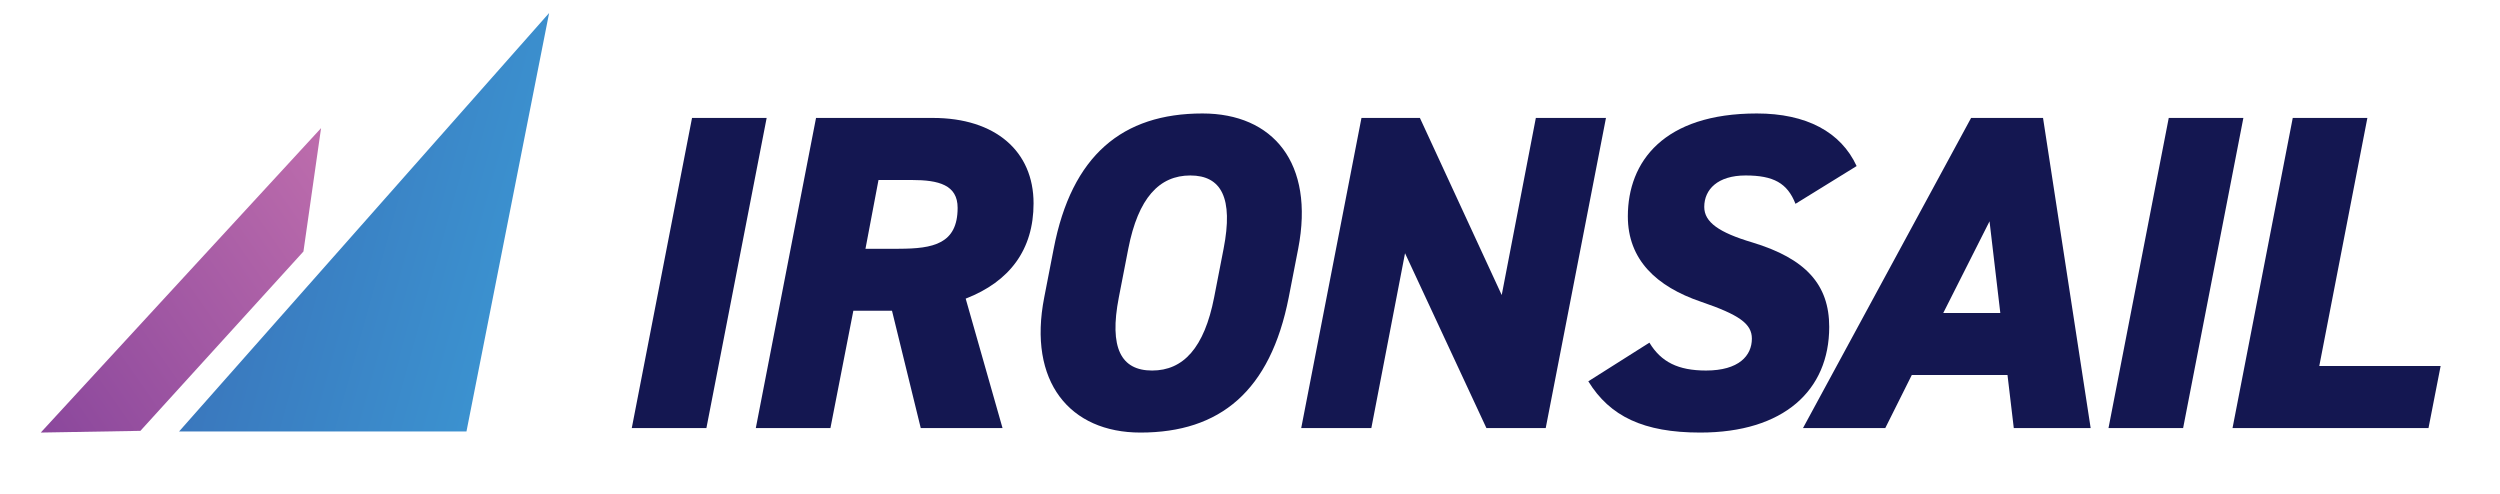
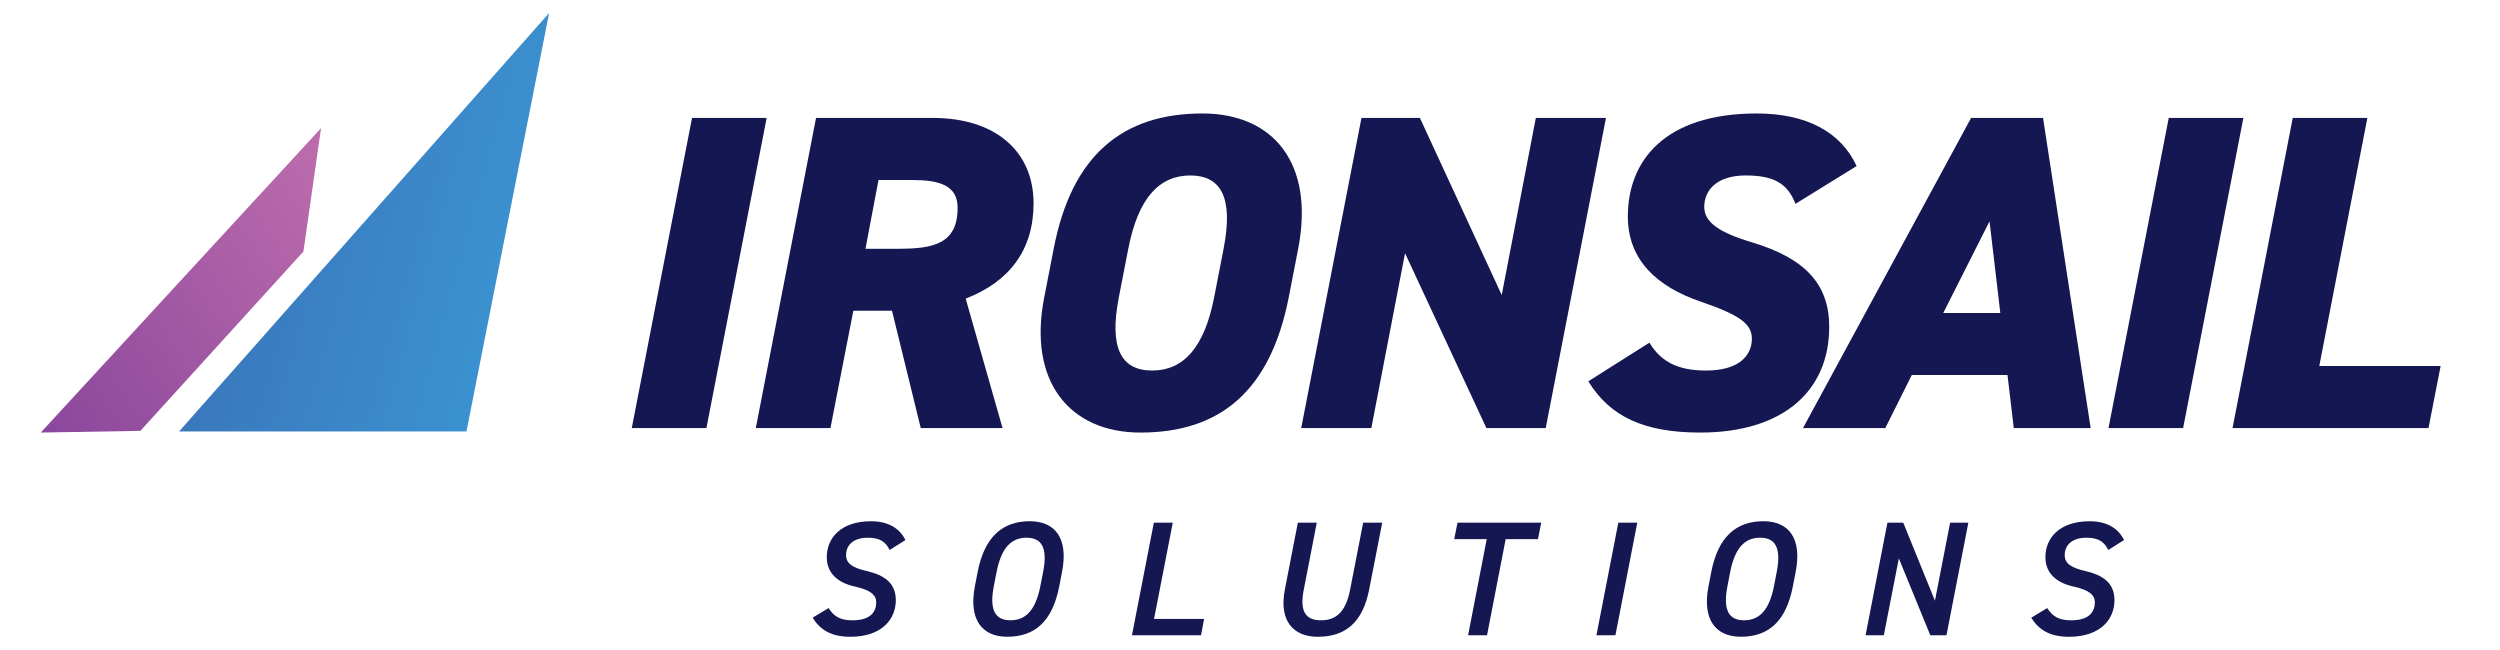
- <svg xmlns="http://www.w3.org/2000/svg" id="art" viewBox="0 0 800 158.02">
+ <svg xmlns="http://www.w3.org/2000/svg" id="art" viewBox="0 0 800 207.92">
  <defs>
    <style>
      .cls-1 {
        fill: url(#linear-gradient);
      }

      .cls-1, .cls-2, .cls-3 {
        stroke-width: 0px;
      }

      .cls-2 {
        fill: url(#linear-gradient-2);
      }

      .cls-3 {
        fill: #141751;
      }
    </style>
    <linearGradient id="linear-gradient" x1="112.83" y1="62.21" x2="-19.1" y2="154.32" gradientUnits="userSpaceOnUse">
      <stop offset="0" stop-color="#bc6cac" />
      <stop offset=".93" stop-color="#814099" />
    </linearGradient>
    <linearGradient id="linear-gradient-2" x1="259.17" y1="110.5" x2="-1.54" y2="38.51" gradientUnits="userSpaceOnUse">
      <stop offset=".03" stop-color="#3bace2" />
      <stop offset="1" stop-color="#3a5fac" />
    </linearGradient>
  </defs>
  <polygon class="cls-1" points="102.74 41 97.1 80.48 44.93 137.87 13.04 138.42 102.74 41" />
  <g>
    <g>
      <path class="cls-3" d="M226.05,136.98h-23.88l19.28-99.24h23.88l-19.28,99.24Z" />
      <path class="cls-3" d="M294.64,136.98l-9.2-37.54h-12.37l-7.33,37.54h-23.88l19.27-99.24h37.4c19.99,0,32.21,10.65,32.21,27.33,0,14.81-7.62,25.02-21.72,30.49l11.79,41.42h-26.17ZM287.6,79.6c11.07,0,18.84-1.58,18.84-13.09,0-7.34-6.05-8.91-14.67-8.91h-10.65l-4.17,22.01h10.65Z" />
      <path class="cls-3" d="M412.4,95.13c-5.9,30.06-22.01,43.29-47.46,43.29-22.58,0-36.1-16.25-30.78-43.29l3.02-15.53c5.75-29.92,22.01-43.29,47.61-43.29,22.57,0,35.95,15.82,30.63,43.29l-3.02,15.53ZM358.03,95.13c-3.17,16.25.72,23.44,10.65,23.44s16.68-7.19,19.85-23.44l3.02-15.53c3.17-16.25-.72-23.45-10.65-23.45s-16.68,7.19-19.85,23.45l-3.02,15.53Z" />
      <path class="cls-3" d="M513.91,37.74l-19.28,99.24h-18.98l-26.04-55.95-10.78,55.95h-22.44l19.28-99.24h18.7l26.18,56.67,10.92-56.67h22.44Z" />
      <path class="cls-3" d="M574.55,65.21c-2.59-6.62-7.04-9.06-15.96-9.06s-13.23,4.46-13.23,10.07c0,4.89,4.75,8.2,15.39,11.36,17.12,5.18,24.6,13.52,24.6,27.04,0,20.28-14.53,33.8-41.28,33.8-18.12,0-28.91-5.18-35.81-16.4l19.55-12.37c3.74,6.19,9.2,8.92,18.12,8.92,10.5,0,14.67-4.75,14.67-10.21,0-4.75-4.03-7.62-16.25-11.79-14.38-4.89-23.44-13.52-23.44-27.33,0-17.55,11.5-32.93,41.28-32.93,15.82,0,26.89,5.9,31.93,16.83l-19.56,12.08Z" />
      <path class="cls-3" d="M576.96,136.98l53.79-99.24h23.02l15.24,99.24h-24.6l-2.01-16.97h-30.63l-8.48,16.97h-26.32ZM621.84,100.16h18.26l-3.45-29.34-14.81,29.34Z" />
      <path class="cls-3" d="M698.6,136.98h-23.88l19.28-99.24h23.88l-19.28,99.24Z" />
      <path class="cls-3" d="M742.17,117.13h38.83l-3.88,19.85h-62.71l19.27-99.24h23.88l-15.39,79.39Z" />
    </g>
    <polygon class="cls-2" points="149.27 138.06 57.31 138.06 175.72 4.16 149.27 138.06" />
+     <g>
+       <path class="cls-3" d="M284.69,175.98c-1.26-2.46-2.93-3.91-7-3.91-4.28,0-6.95,2.09-6.95,5.59,0,2.77,2.3,4.07,6.58,5.06,5.59,1.31,9.34,3.77,9.34,9.35,0,6-4.39,11.7-14.57,11.7-6.16,0-9.71-2.3-12.06-6.11l5.11-3.08c1.67,2.57,3.55,3.92,7.68,3.92,5.9,0,7.57-2.87,7.57-5.75,0-2.29-1.67-3.91-6.84-5.06-5.28-1.15-8.98-4.13-8.98-9.4,0-6.06,4.39-11.49,14.2-11.49,5.33,0,9.04,2.14,10.97,6.01l-5.06,3.19Z" />
+       <path class="cls-3" d="M322.31,203.76c-8.04,0-12.43-5.48-10.34-16.19l.89-4.59c2.2-11.34,8.1-16.19,16.66-16.19,8.1,0,12.43,5.43,10.34,16.19l-.89,4.59c-2.2,11.34-7.84,16.19-16.66,16.19ZM318.02,187.57c-1.51,7.78.53,10.92,5.33,10.92s8.04-3.14,9.56-10.92l.9-4.59c1.51-7.78-.53-10.91-5.33-10.91s-8.04,3.13-9.56,10.91l-.9,4.59Z" />
+       <path class="cls-3" d="M369.28,198.06h16.03l-.99,5.23h-22.09l7-36.03h6.06l-6,30.81Z" />
+       <path class="cls-3" d="M442.31,167.26l-4.18,21.41c-2.09,10.65-7.73,15.1-16.45,15.1-7.73,0-12.48-5.01-10.54-15.04l4.17-21.47h6.06l-4.17,21.47c-1.36,6.9.57,9.77,5.53,9.77s7.94-2.87,9.3-9.77l4.18-21.47h6.11Z" />
+       <path class="cls-3" d="M493.19,167.26l-1.04,5.27h-10.34l-5.96,30.76h-6.06l5.96-30.76h-10.4l1.05-5.27h26.78Z" />
+       <path class="cls-3" d="M516.93,203.29h-6.07l7-36.03h6.07l-7,36.03Z" />
+       <path class="cls-3" d="M557.06,203.76c-8.04,0-12.43-5.48-10.33-16.19l.89-4.59c2.19-11.34,8.09-16.19,16.66-16.19,8.1,0,12.43,5.43,10.34,16.19l-.89,4.59c-2.2,11.34-7.84,16.19-16.66,16.19ZM552.78,187.57c-1.51,7.78.52,10.92,5.33,10.92s8.04-3.14,9.56-10.92l.89-4.59c1.51-7.78-.53-10.91-5.33-10.91s-8.04,3.13-9.56,10.91l-.89,4.59Z" />
+       <path class="cls-3" d="M629.87,167.26l-7,36.03h-5.17l-10.07-24.6-4.81,24.6h-5.84l7-36.03h5.06l10.14,24.96,4.86-24.96h5.84Z" />
+       <path class="cls-3" d="M674.65,175.98c-1.26-2.46-2.93-3.91-7-3.91-4.28,0-6.94,2.09-6.94,5.59,0,2.77,2.29,4.07,6.57,5.06,5.59,1.31,9.35,3.77,9.35,9.35,0,6-4.39,11.7-14.57,11.7-6.17,0-9.71-2.3-12.07-6.11l5.11-3.08c1.67,2.57,3.55,3.92,7.68,3.92,5.9,0,7.57-2.87,7.57-5.75,0-2.29-1.67-3.91-6.84-5.06-5.27-1.15-8.98-4.13-8.98-9.4,0-6.06,4.39-11.49,14.21-11.49,5.33,0,9.03,2.14,10.96,6.01l-5.06,3.19Z" />
+     </g>
  </g>
</svg>
